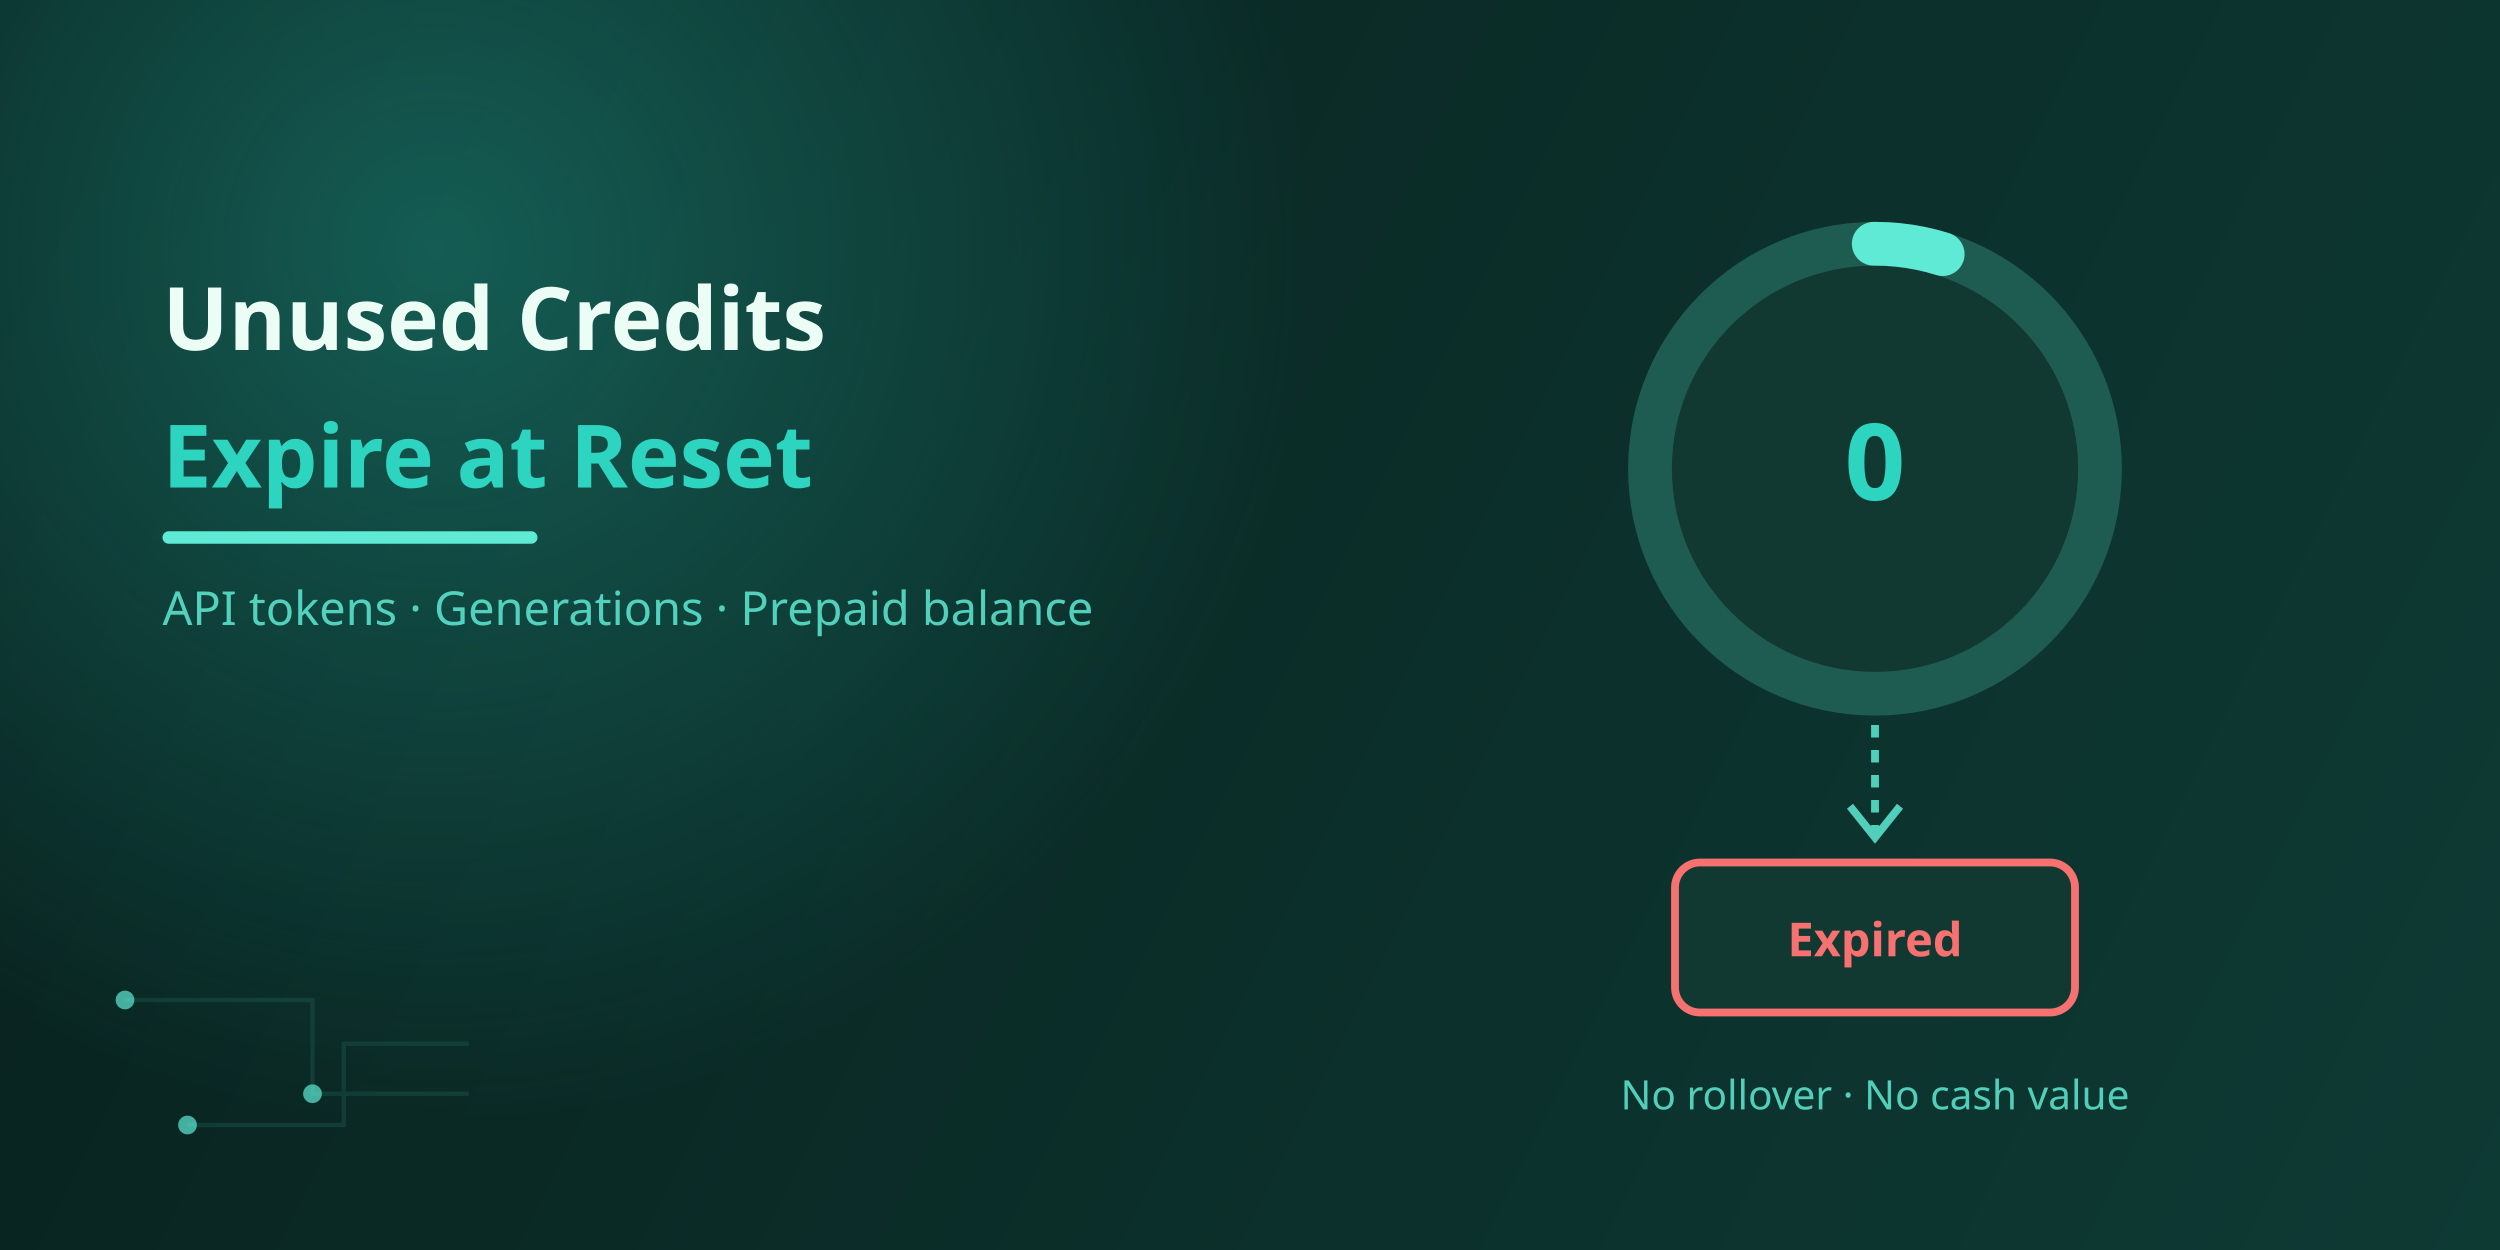
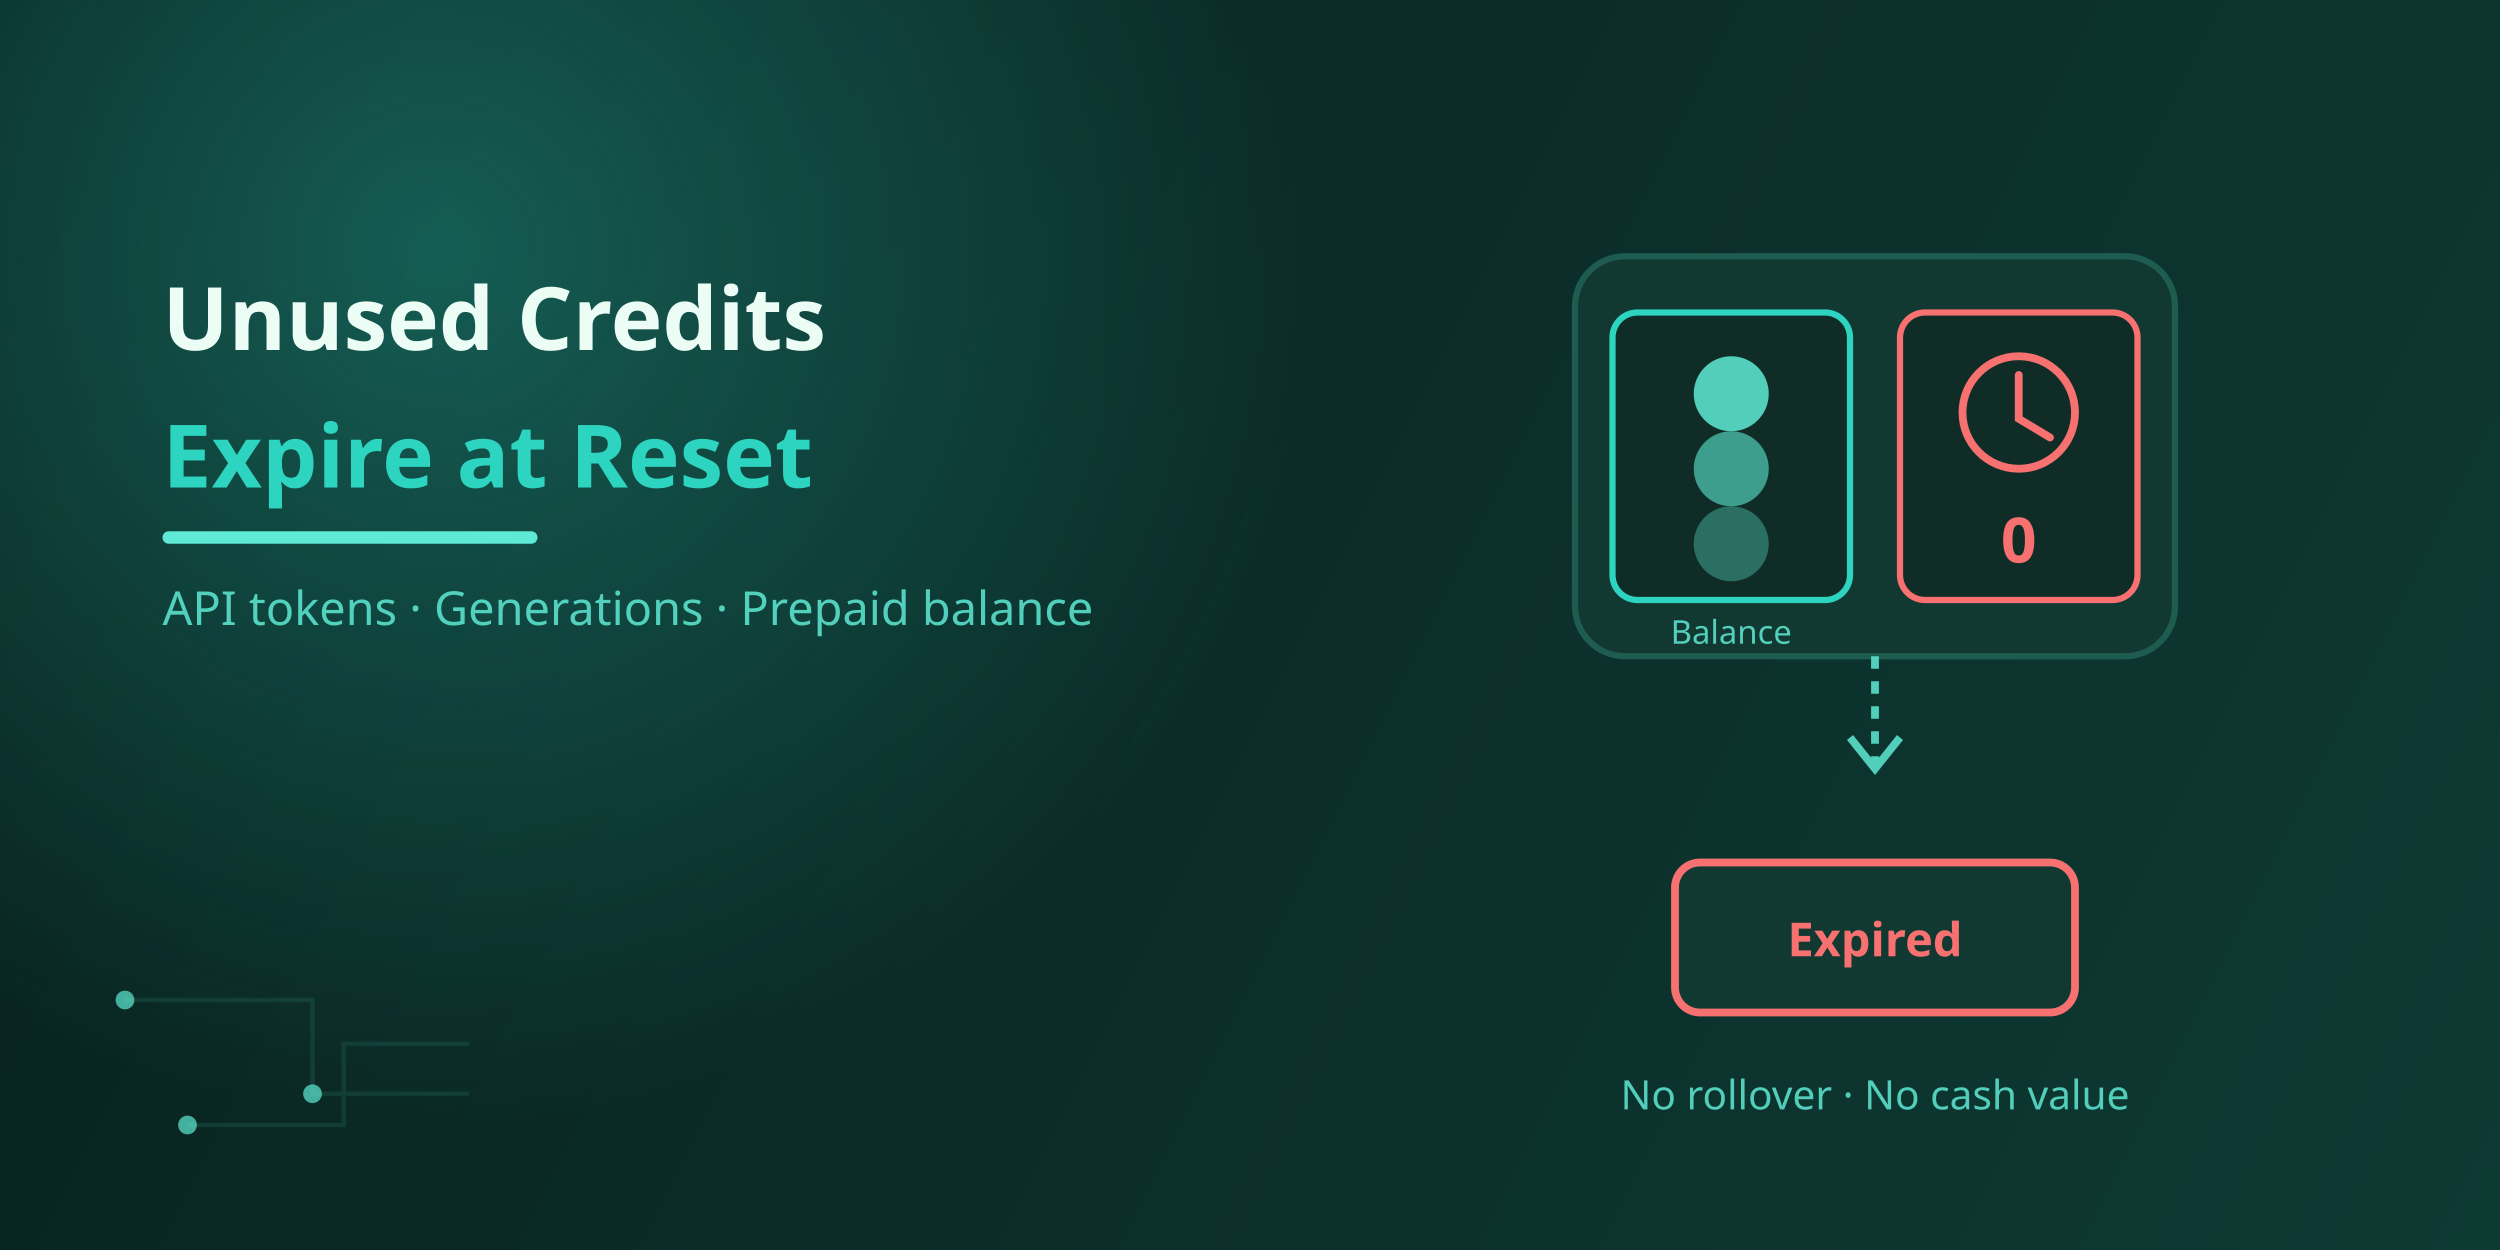
<svg xmlns="http://www.w3.org/2000/svg" viewBox="0 0 800 400" role="img" aria-label="AI subscription usage credit expiry cover image">
  <defs>
    <linearGradient id="bgGradCredit" x1="0" y1="0" x2="800" y2="400" gradientUnits="userSpaceOnUse">
      <stop offset="0" stop-color="#08201d" />
      <stop offset="1" stop-color="#0e3a34" />
    </linearGradient>
    <radialGradient id="glowCredit" cx="140" cy="80" r="280" gradientUnits="userSpaceOnUse">
      <stop offset="0" stop-color="#2dd4bf" stop-opacity="0.32" />
      <stop offset="1" stop-color="#2dd4bf" stop-opacity="0" />
    </radialGradient>
  </defs>
  <rect width="800" height="400" fill="url(#bgGradCredit)" />
  <rect width="800" height="400" fill="url(#glowCredit)" />
  <g stroke="#1e5b50" stroke-width="1.4" opacity="0.4" fill="none">
    <path d="M40 320 h60 v30 h50" />
    <path d="M60 360 h50 v-26 h40" />
  </g>
  <g fill="#5eead4" opacity="0.7">
    <circle cx="40" cy="320" r="3" />
    <circle cx="100" cy="350" r="3" />
    <circle cx="60" cy="360" r="3" />
  </g>
  <text x="52" y="112" font-family="'PingFang SC','Microsoft YaHei',sans-serif" font-size="28" font-weight="700" fill="#ecfdf5">Unused Credits</text>
  <text x="52" y="156" font-family="'PingFang SC','Microsoft YaHei',sans-serif" font-size="28" font-weight="700" fill="#2dd4bf">Expire at Reset</text>
  <rect x="52" y="170" width="120" height="4" rx="2" fill="#5eead4" />
  <text x="52" y="200" font-family="'PingFang SC','Microsoft YaHei',sans-serif" font-size="15" font-weight="400" fill="#5eead4" opacity="0.85">API tokens · Generations · Prepaid balance</text>
-   <g transform="translate(600,150)">
-     <circle r="72" fill="#123832" stroke="#1e5b50" stroke-width="14" />
-     <circle r="72" fill="none" stroke="#5eead4" stroke-width="14" stroke-dasharray="22 430" stroke-linecap="round" transform="rotate(-90)" />
-     <text x="0" y="10" text-anchor="middle" font-family="'PingFang SC','Microsoft YaHei',sans-serif" font-size="34" font-weight="700" fill="#2dd4bf">0</text>
+   <g transform="translate(600,146)">
+     <rect x="-96" y="-64" width="192" height="128" rx="16" fill="#123832" stroke="#1e5b50" stroke-width="2" />
+     <rect x="-84" y="-46" width="76" height="92" rx="8" fill="#0f2c26" stroke="#2dd4bf" stroke-width="2" />
+     <circle cx="-46" cy="-20" r="12" fill="#5eead4" opacity="0.85" />
+     <circle cx="-46" cy="4" r="12" fill="#5eead4" opacity="0.6" />
+     <circle cx="-46" cy="28" r="12" fill="#5eead4" opacity="0.35" />
+     <text x="-46" y="60" text-anchor="middle" font-family="'PingFang SC','Microsoft YaHei',sans-serif" font-size="10.5" fill="#5eead4" opacity="0.85">Balance</text>
+     <path d="M8 -6 h30" stroke="#f87171" stroke-width="2.5" marker-end="url(#arrowCredit)" />
+     <rect x="8" y="-46" width="76" height="92" rx="8" fill="#0f2c26" stroke="#f87171" stroke-width="2" />
+     <path d="M46 -26 v14 l10 6" stroke="#f87171" stroke-width="2.5" stroke-linecap="round" fill="none" />
+     <circle cx="46" cy="-14" r="18" fill="none" stroke="#f87171" stroke-width="2.5" />
+     <text x="46" y="34" text-anchor="middle" font-family="'PingFang SC','Microsoft YaHei',sans-serif" font-size="20" font-weight="700" fill="#f87171">0</text>
  </g>
+   <defs>
+     <marker id="arrowCredit" markerWidth="8" markerHeight="8" refX="4" refY="4" orient="auto">
+       <path d="M0 0 L8 4 L0 8 Z" fill="#f87171" />
+     </marker>
+   </defs>
  <g stroke="#5eead4" stroke-width="2.5" fill="none" opacity="0.85">
-     <path d="M600 232 v34" stroke-dasharray="4 4" />
-     <path d="M592 258 l8 10 l8 -10" fill="none" />
+     <path d="M600 210 v34" stroke-dasharray="4 4" />
+     <path d="M592 236 l8 10 l8 -10" fill="none" />
  </g>
  <g transform="translate(600,300)">
    <rect x="-64" y="-24" width="128" height="48" rx="8" fill="#123832" stroke="#f87171" stroke-width="2.5" />
    <text x="0" y="6" text-anchor="middle" font-family="'PingFang SC','Microsoft YaHei',sans-serif" font-size="15" fill="#f87171" font-weight="700">Expired</text>
  </g>
  <text x="600" y="355" text-anchor="middle" font-family="'PingFang SC','Microsoft YaHei',sans-serif" font-size="13" fill="#5eead4" opacity="0.85">No rollover · No cash value</text>
</svg>
